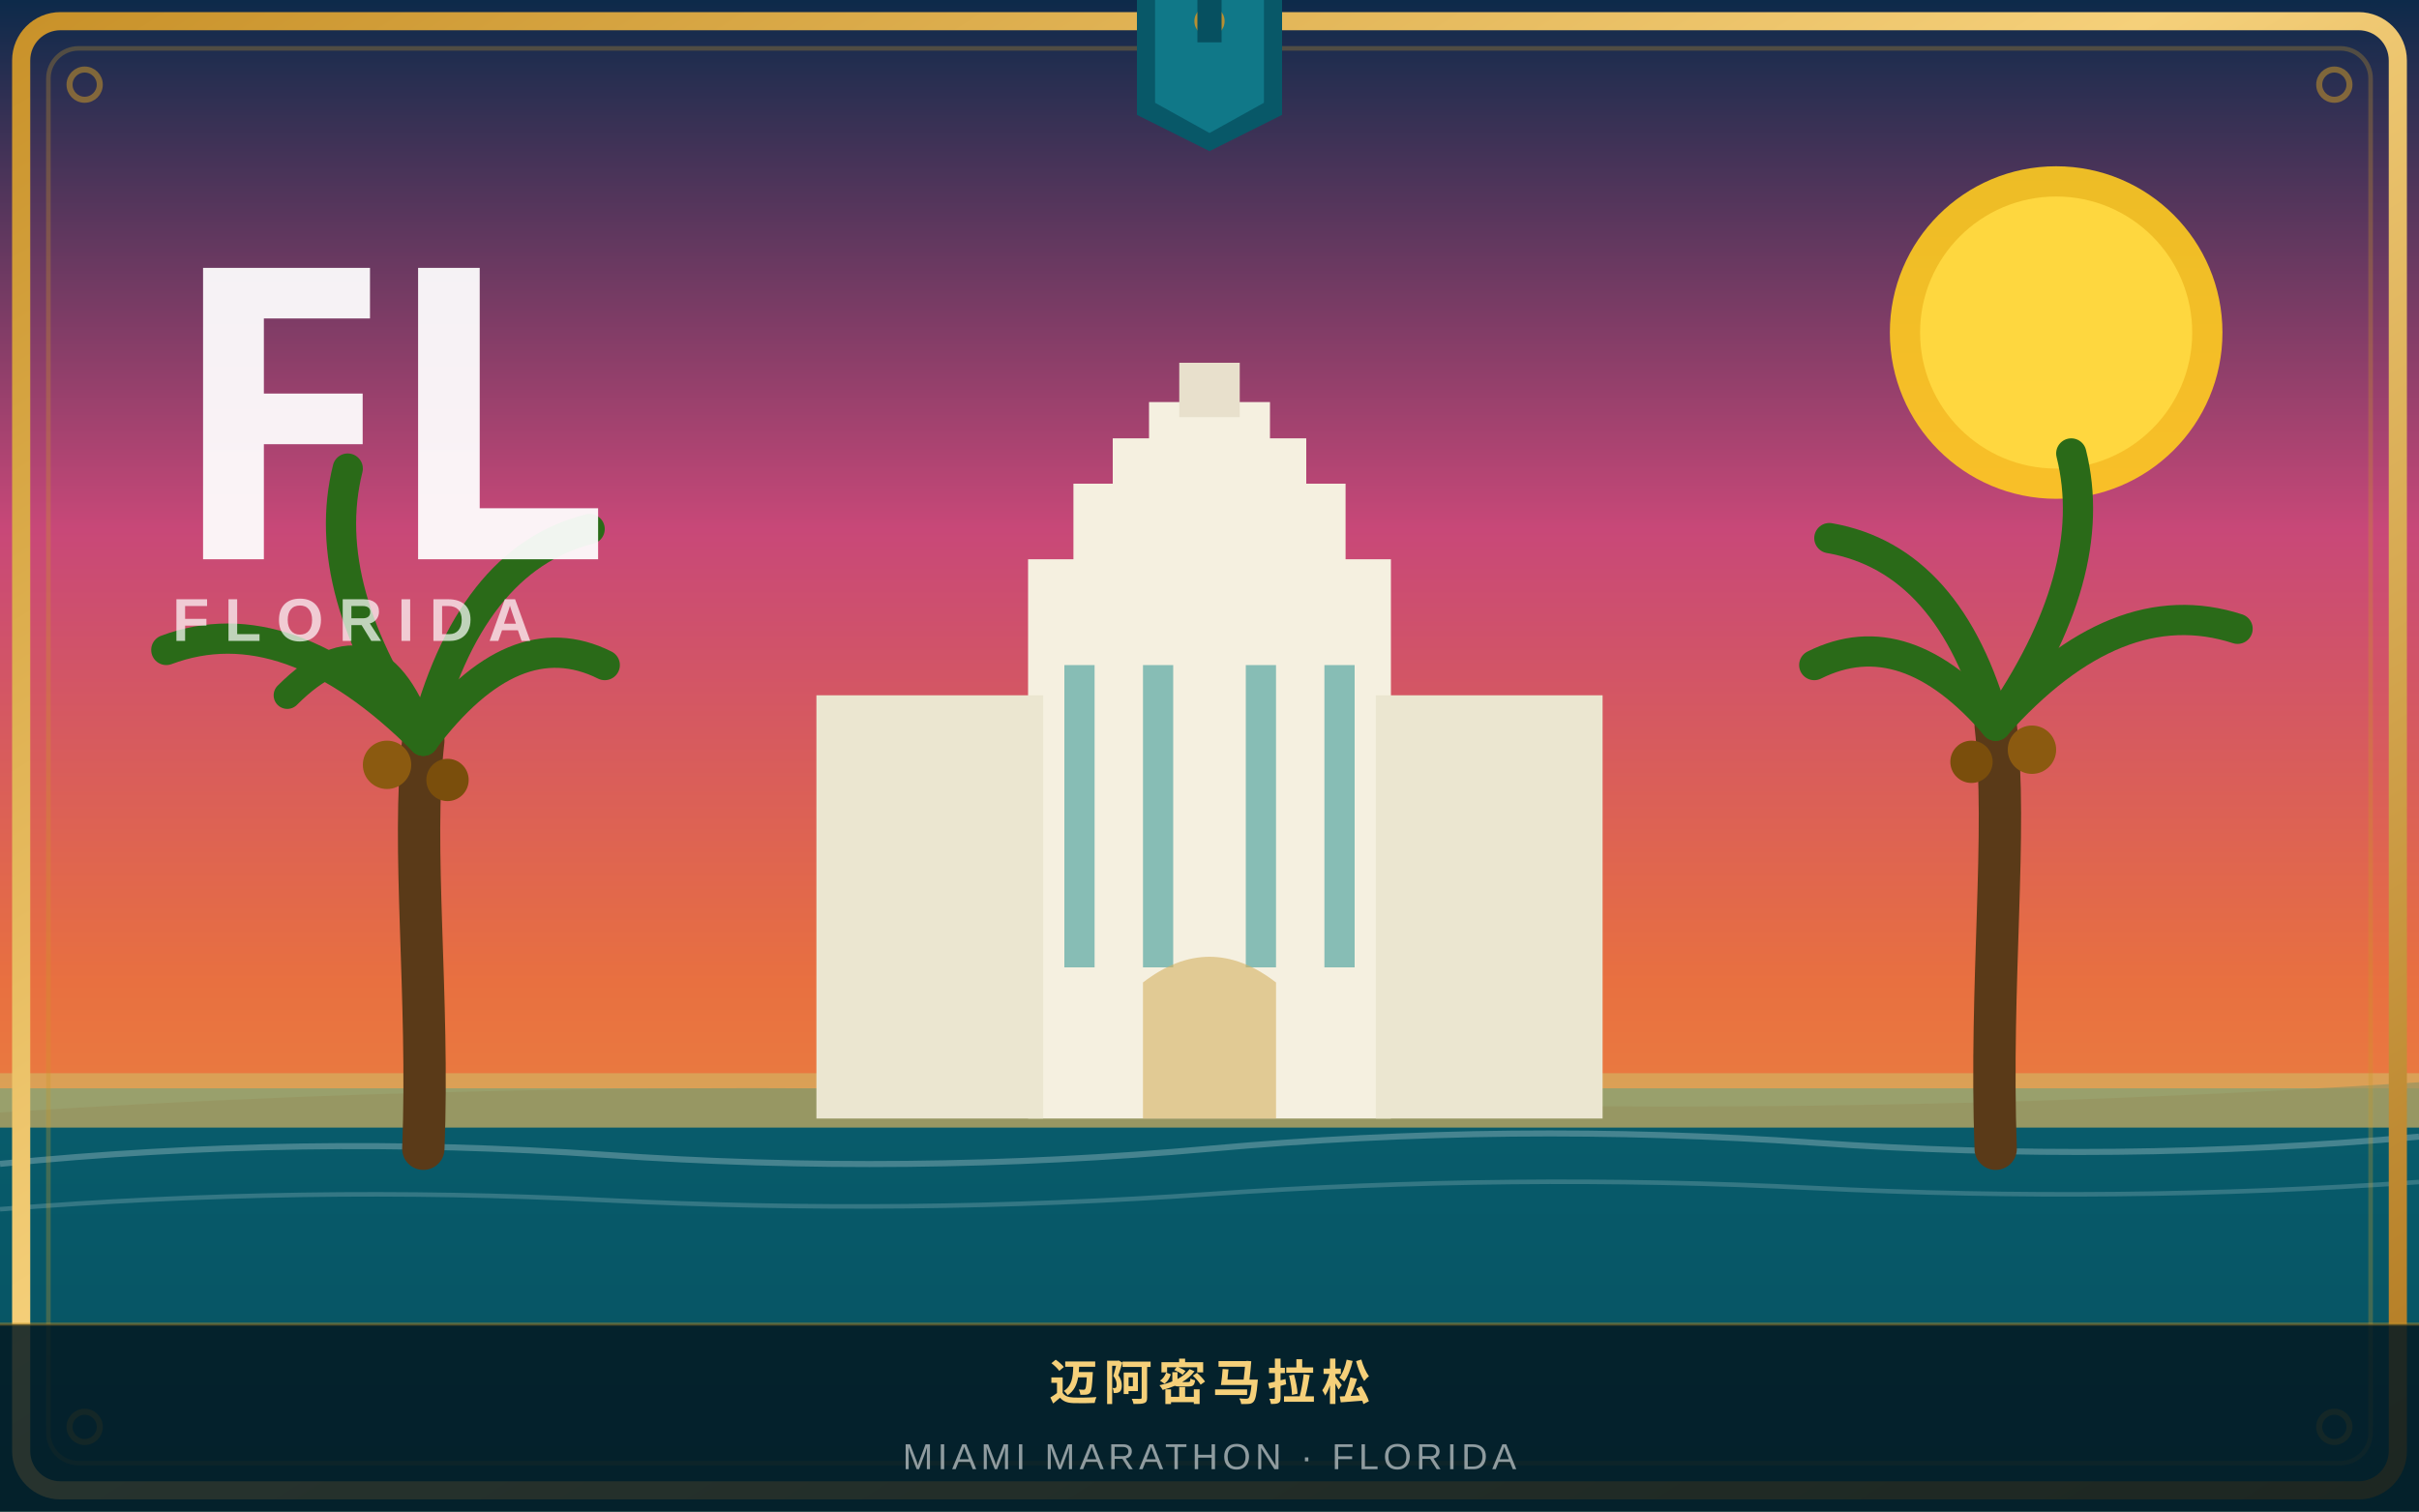
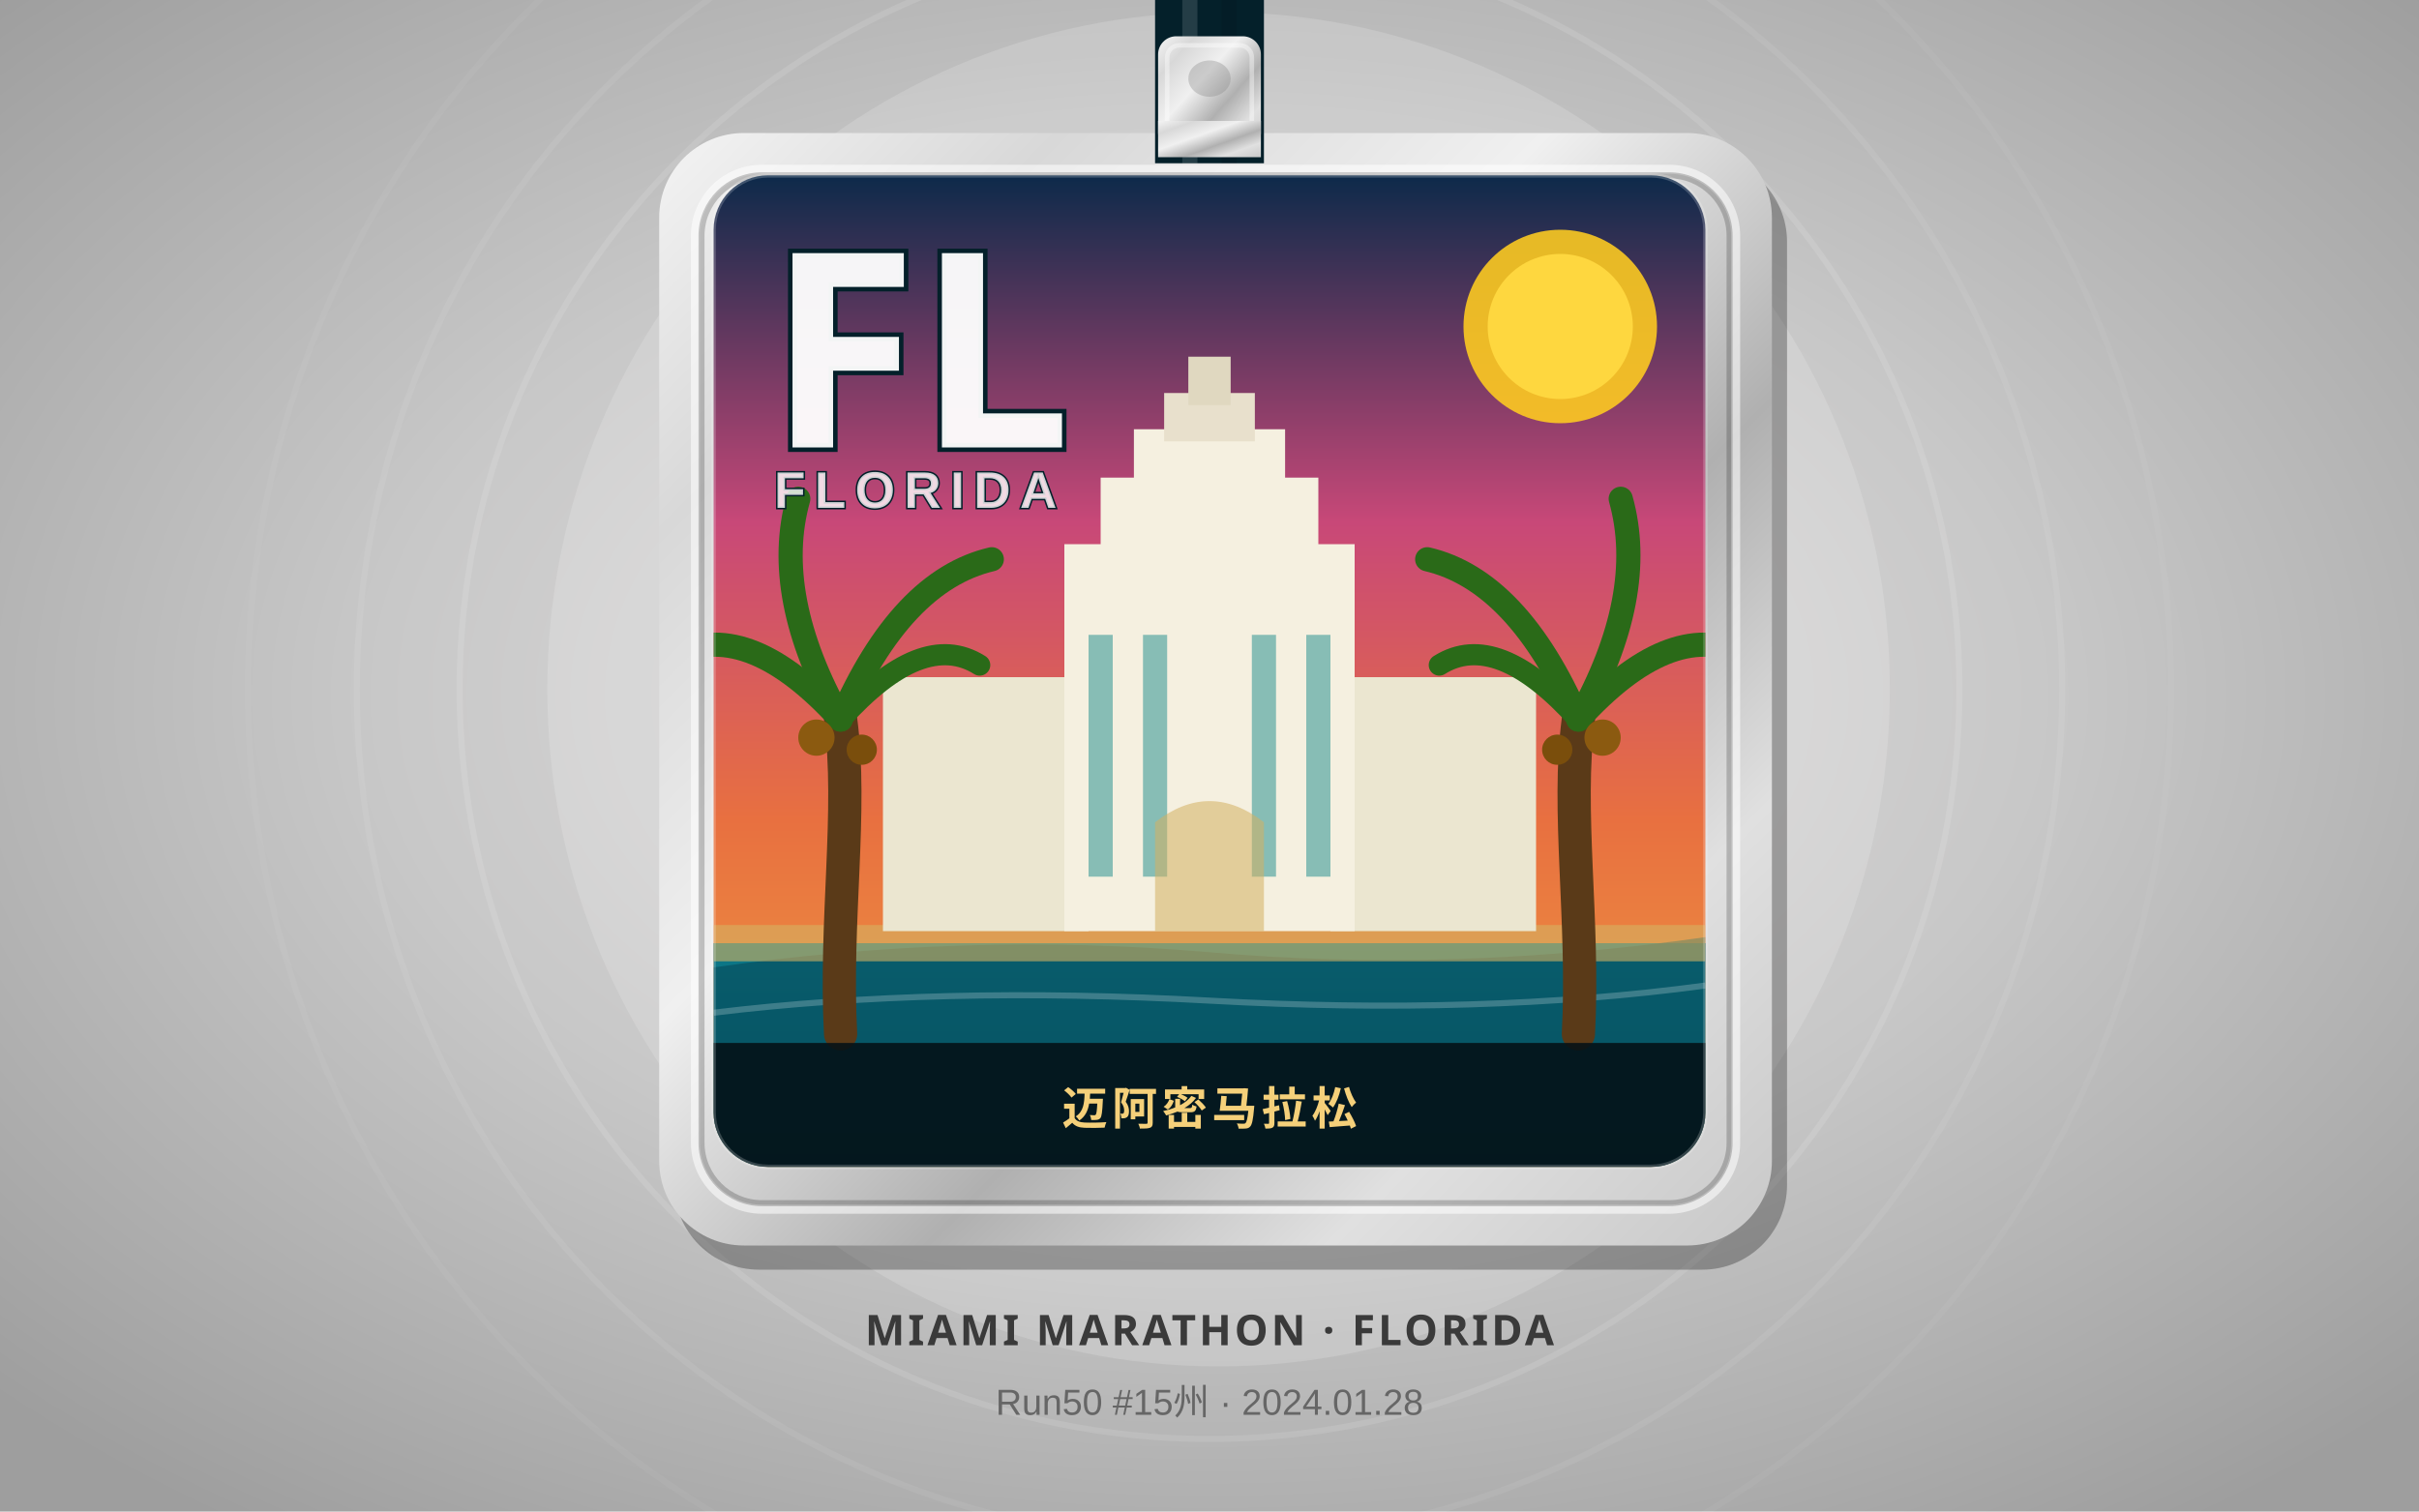
<svg xmlns="http://www.w3.org/2000/svg" viewBox="0 0 800 500">
  <defs>
-     <linearGradient id="sky-fl" x1="0" y1="0" x2="0" y2="1">
+     <radialGradient id="bg" cx="50%" cy="46%" r="68%">
+       <stop offset="0%" stop-color="#e2e0e0" />
+       <stop offset="50%" stop-color="#c8c8c8" />
+       <stop offset="100%" stop-color="#9e9e9e" />
+     </radialGradient>
+     <linearGradient id="silver" x1="0" y1="0" x2="1" y2="1">
+       <stop offset="0%" stop-color="#f4f4f4" />
+       <stop offset="18%" stop-color="#d8d8d8" />
+       <stop offset="40%" stop-color="#f0f0f0" />
+       <stop offset="62%" stop-color="#b0b0b0" />
+       <stop offset="80%" stop-color="#e0e0e0" />
+       <stop offset="100%" stop-color="#c8c8c8" />
+     </linearGradient>
+     <linearGradient id="sky" x1="0" y1="0" x2="0" y2="1">
      <stop offset="0%" stop-color="#0d2a4a" />
      <stop offset="35%" stop-color="#c84878" />
      <stop offset="65%" stop-color="#e87040" />
      <stop offset="100%" stop-color="#f0a040" />
    </linearGradient>
-     <linearGradient id="ocean-fl" x1="0" y1="0" x2="0" y2="1">
+     <linearGradient id="ocean" x1="0" y1="0" x2="0" y2="1">
      <stop offset="0%" stop-color="#0d7a8a" />
      <stop offset="100%" stop-color="#065060" />
    </linearGradient>
-     <linearGradient id="gold-fl" x1="0" y1="0" x2="1" y2="1">
-       <stop offset="0%" stop-color="#c9922a" />
-       <stop offset="45%" stop-color="#f5d07a" />
-       <stop offset="100%" stop-color="#b07820" />
-     </linearGradient>
+     <clipPath id="clip">
+       <rect x="236" y="58" width="328" height="328" rx="18" />
+     </clipPath>
  </defs>
-   <rect width="800" height="500" fill="url(#sky-fl)" />
-   <circle cx="680" cy="110" r="55" fill="#ffcc20" opacity="0.9" />
-   <circle cx="680" cy="110" r="45" fill="#ffd840" opacity="0.95" />
-   <rect x="0" y="360" width="800" height="140" fill="url(#ocean-fl)" />
-   <path d="M0,368 Q200,355 400,363 Q600,371 800,358 L800,500 L0,500Z" fill="#065060" opacity="0.7" />
-   <path d="M0,385 Q100,375 200,382 Q300,389 400,380 Q500,371 600,378 Q700,385 800,376" fill="none" stroke="rgba(255,255,255,0.25)" stroke-width="2" />
-   <path d="M0,400 Q100,392 200,397 Q300,402 400,395 Q500,388 600,393 Q700,398 800,391" fill="none" stroke="rgba(255,255,255,0.18)" stroke-width="1.5" />
-   <rect x="0" y="355" width="800" height="18" fill="#d4b060" opacity="0.7" />
-   <rect x="340" y="185" width="120" height="185" fill="#f5f0e0" />
-   <rect x="355" y="160" width="90" height="35" fill="#f5f0e0" />
-   <rect x="368" y="145" width="64" height="25" fill="#f5f0e0" />
-   <rect x="380" y="133" width="40" height="18" fill="#f5f0e0" />
-   <rect x="390" y="120" width="20" height="18" fill="#e8e0cc" />
-   <rect x="352" y="220" width="10" height="100" fill="#1a8a8a" opacity="0.5" />
-   <rect x="378" y="220" width="10" height="100" fill="#1a8a8a" opacity="0.5" />
-   <rect x="412" y="220" width="10" height="100" fill="#1a8a8a" opacity="0.5" />
-   <rect x="438" y="220" width="10" height="100" fill="#1a8a8a" opacity="0.5" />
-   <path d="M378,370 L378,325 Q400,308 422,325 L422,370 Z" fill="#d4b060" opacity="0.6" />
-   <rect x="270" y="230" width="75" height="140" fill="#ebe6d0" />
-   <rect x="455" y="230" width="75" height="140" fill="#ebe6d0" />
-   <path d="M140,380 C142,330 136,280 140,245" stroke="#5a3a18" stroke-width="14" fill="none" stroke-linecap="round" />
-   <path d="M140,245 Q95,200 55,215" stroke="#2a6a18" stroke-width="10" fill="none" stroke-linecap="round" />
-   <path d="M140,245 Q105,195 115,155" stroke="#2a6a18" stroke-width="10" fill="none" stroke-linecap="round" />
-   <path d="M140,245 Q155,185 195,175" stroke="#2a6a18" stroke-width="10" fill="none" stroke-linecap="round" />
-   <path d="M140,245 Q170,205 200,220" stroke="#2a6a18" stroke-width="10" fill="none" stroke-linecap="round" />
-   <path d="M140,245 Q125,200 95,230" stroke="#2a6a18" stroke-width="9" fill="none" stroke-linecap="round" />
-   <circle cx="128" cy="253" r="8" fill="#8B5a10" />
-   <circle cx="148" cy="258" r="7" fill="#7a4e0c" />
-   <path d="M660,380 C658,325 664,275 660,240" stroke="#5a3a18" stroke-width="14" fill="none" stroke-linecap="round" />
-   <path d="M660,240 Q700,195 740,208" stroke="#2a6a18" stroke-width="10" fill="none" stroke-linecap="round" />
-   <path d="M660,240 Q695,190 685,150" stroke="#2a6a18" stroke-width="10" fill="none" stroke-linecap="round" />
-   <path d="M660,240 Q645,185 605,178" stroke="#2a6a18" stroke-width="10" fill="none" stroke-linecap="round" />
-   <path d="M660,240 Q630,205 600,220" stroke="#2a6a18" stroke-width="10" fill="none" stroke-linecap="round" />
-   <circle cx="672" cy="248" r="8" fill="#8B5a10" />
-   <circle cx="652" cy="252" r="7" fill="#7a4e0c" />
-   <rect x="7" y="7" width="786" height="486" rx="13" ry="13" fill="none" stroke="url(#gold-fl)" stroke-width="6" />
-   <rect x="16" y="16" width="768" height="468" rx="10" ry="10" fill="none" stroke="rgba(200,150,40,0.3)" stroke-width="1.5" />
-   <circle cx="28" cy="28" r="5" fill="none" stroke="rgba(200,150,40,0.55)" stroke-width="2" />
-   <circle cx="772" cy="28" r="5" fill="none" stroke="rgba(200,150,40,0.55)" stroke-width="2" />
-   <circle cx="28" cy="472" r="5" fill="none" stroke="rgba(200,150,40,0.55)" stroke-width="2" />
-   <circle cx="772" cy="472" r="5" fill="none" stroke="rgba(200,150,40,0.55)" stroke-width="2" />
-   <path d="M376,0 L424,0 L424,38 L400,50 L376,38 Z" fill="#085868" />
-   <path d="M382,0 L418,0 L418,34 L400,44 L382,34 Z" fill="#107888" />
-   <circle cx="400" cy="7" r="5" fill="#c9922a" opacity="0.9" />
-   <rect x="396" y="0" width="8" height="14" fill="#065060" />
-   <text x="55" y="185" font-family="'Arial Black','Franklin Gothic Heavy',sans-serif" font-size="135" font-weight="900" fill="white" fill-opacity="0.93" letter-spacing="-3">FL</text>
-   <text x="57" y="212" font-family="Arial,sans-serif" font-size="20" font-weight="600" fill="white" fill-opacity="0.7" letter-spacing="5">FLORIDA</text>
-   <rect x="0" y="438" width="800" height="62" fill="rgba(4,25,35,0.85)" />
-   <line x1="0" y1="438" x2="800" y2="438" stroke="rgba(200,150,40,0.4)" stroke-width="1" />
-   <text x="400" y="463" font-family="'Arial Black',sans-serif" font-size="16" font-weight="900" fill="#f5d07a" text-anchor="middle" letter-spacing="2">迈阿密马拉松</text>
-   <text x="400" y="486" font-family="Arial,sans-serif" font-size="12" fill="rgba(255,255,255,0.55)" text-anchor="middle" letter-spacing="1.5">MIAMI MARATHON · FLORIDA</text>
+   <rect width="800" height="500" fill="url(#bg)" />
+   <ellipse cx="403" cy="228" rx="222" ry="224" fill="rgba(255,255,255,0.16)" />
+   <circle cx="400" cy="228" r="248" fill="none" stroke="rgba(255,255,255,0.11)" stroke-width="2" />
+   <circle cx="400" cy="228" r="282" fill="none" stroke="rgba(255,255,255,0.07)" stroke-width="2" />
+   <circle cx="400" cy="228" r="318" fill="none" stroke="rgba(255,255,255,0.04)" stroke-width="2" />
+   <rect x="218" y="44" width="368" height="368" rx="28" fill="rgba(0,0,0,0.28)" transform="translate(5,8)" />
+   <rect x="218" y="44" width="368" height="368" rx="28" fill="url(#silver)" />
+   <rect x="230" y="56" width="344" height="344" rx="22" fill="none" stroke="rgba(255,255,255,0.55)" stroke-width="3" />
+   <rect x="232" y="58" width="340" height="340" rx="20" fill="none" stroke="rgba(0,0,0,0.2)" stroke-width="2" />
+   <g clip-path="url(#clip)">
+     <rect x="236" y="58" width="328" height="328" fill="url(#sky)" />
+     <circle cx="516" cy="108" r="32" fill="#ffcc20" opacity="0.88" />
+     <circle cx="516" cy="108" r="24" fill="#ffd840" opacity="0.95" />
+     <rect x="236" y="312" width="328" height="74" fill="url(#ocean)" />
+     <path d="M236,320 Q320,308 400,315 Q480,322 564,310 L564,386 L236,386Z" fill="#065060" opacity="0.7" />
+     <path d="M236,335 Q310,326 400,331 Q490,336 564,326" fill="none" stroke="rgba(255,255,255,0.22)" stroke-width="2" />
+     <rect x="236" y="306" width="328" height="12" fill="#d4b060" opacity="0.6" />
+     <rect x="292" y="224" width="68" height="84" fill="#ebe6d0" />
+     <rect x="440" y="224" width="68" height="84" fill="#ebe6d0" />
+     <rect x="352" y="180" width="96" height="128" fill="#f5f0e0" />
+     <rect x="364" y="158" width="72" height="28" fill="#f5f0e0" />
+     <rect x="375" y="142" width="50" height="20" fill="#f5f0e0" />
+     <rect x="385" y="130" width="30" height="16" fill="#e8e0cc" />
+     <rect x="393" y="118" width="14" height="16" fill="#e0d8c0" />
+     <rect x="360" y="210" width="8" height="80" fill="#1a8a8a" opacity="0.5" />
+     <rect x="378" y="210" width="8" height="80" fill="#1a8a8a" opacity="0.5" />
+     <rect x="414" y="210" width="8" height="80" fill="#1a8a8a" opacity="0.5" />
+     <rect x="432" y="210" width="8" height="80" fill="#1a8a8a" opacity="0.5" />
+     <path d="M382,308 L382,272 Q400,258 418,272 L418,308 Z" fill="#d4b060" opacity="0.55" />
+     <path d="M278,342 C276,305 282,268 278,238" stroke="#5a3a18" stroke-width="11" fill="none" stroke-linecap="round" />
+     <path d="M278,238 Q248,205 224,216" stroke="#2a6a18" stroke-width="8" fill="none" stroke-linecap="round" />
+     <path d="M278,238 Q255,197 264,165" stroke="#2a6a18" stroke-width="8" fill="none" stroke-linecap="round" />
+     <path d="M278,238 Q298,192 328,185" stroke="#2a6a18" stroke-width="8" fill="none" stroke-linecap="round" />
+     <path d="M278,238 Q305,208 324,220" stroke="#2a6a18" stroke-width="7" fill="none" stroke-linecap="round" />
+     <circle cx="270" cy="244" r="6" fill="#8B5a10" />
+     <circle cx="285" cy="248" r="5" fill="#7a4e0c" />
+     <path d="M522,342 C524,305 518,268 522,238" stroke="#5a3a18" stroke-width="11" fill="none" stroke-linecap="round" />
+     <path d="M522,238 Q552,205 576,216" stroke="#2a6a18" stroke-width="8" fill="none" stroke-linecap="round" />
+     <path d="M522,238 Q545,197 536,165" stroke="#2a6a18" stroke-width="8" fill="none" stroke-linecap="round" />
+     <path d="M522,238 Q502,192 472,185" stroke="#2a6a18" stroke-width="8" fill="none" stroke-linecap="round" />
+     <path d="M522,238 Q495,208 476,220" stroke="#2a6a18" stroke-width="7" fill="none" stroke-linecap="round" />
+     <circle cx="530" cy="244" r="6" fill="#8B5a10" />
+     <circle cx="515" cy="248" r="5" fill="#7a4e0c" />
+     <rect x="236" y="345" width="328" height="41" fill="rgba(4,16,22,0.88)" />
+     <text x="254" y="148" font-family="'Arial Black',Impact,sans-serif" font-size="90" font-weight="900" fill="white" fill-opacity="0.95" stroke="#04202a" stroke-width="3" paint-order="stroke">FL</text>
+     <text x="256" y="168" font-family="Arial,sans-serif" font-size="17" font-weight="700" fill="white" fill-opacity="0.8" stroke="#04202a" stroke-width="1" paint-order="stroke" letter-spacing="3">FLORIDA</text>
+     <text x="400" y="372" font-family="'Arial Black',sans-serif" font-size="15" font-weight="900" fill="#f5d07a" text-anchor="middle" letter-spacing="1.5">迈阿密马拉松</text>
+   </g>
+   <rect x="236" y="58" width="328" height="328" rx="18" fill="none" stroke="rgba(255,255,255,0.2)" stroke-width="1.5" />
+   <rect x="382" y="0" width="36" height="54" fill="#04202a" />
+   <rect x="391" y="0" width="5" height="54" fill="rgba(255,255,255,0.13)" />
+   <rect x="404" y="0" width="5" height="54" fill="rgba(0,0,0,0.08)" />
+   <rect x="383" y="12" width="34" height="38" rx="6" fill="url(#silver)" />
+   <rect x="386" y="15" width="28" height="32" rx="4" fill="none" stroke="rgba(255,255,255,0.4)" stroke-width="1.5" />
+   <rect x="383" y="40" width="34" height="12" fill="url(#silver)" />
+   <ellipse cx="400" cy="26" rx="7" ry="6" fill="#888" opacity="0.35" />
+   <text x="400" y="445" font-family="'Arial Black',sans-serif" font-size="14" font-weight="900" fill="#3a3a3a" text-anchor="middle" letter-spacing="1">MIAMI MARATHON · FLORIDA</text>
+   <text x="400" y="468" font-family="Arial,sans-serif" font-size="12" fill="#666" text-anchor="middle">Run50 #15州 · 2024.01.28</text>
</svg>
